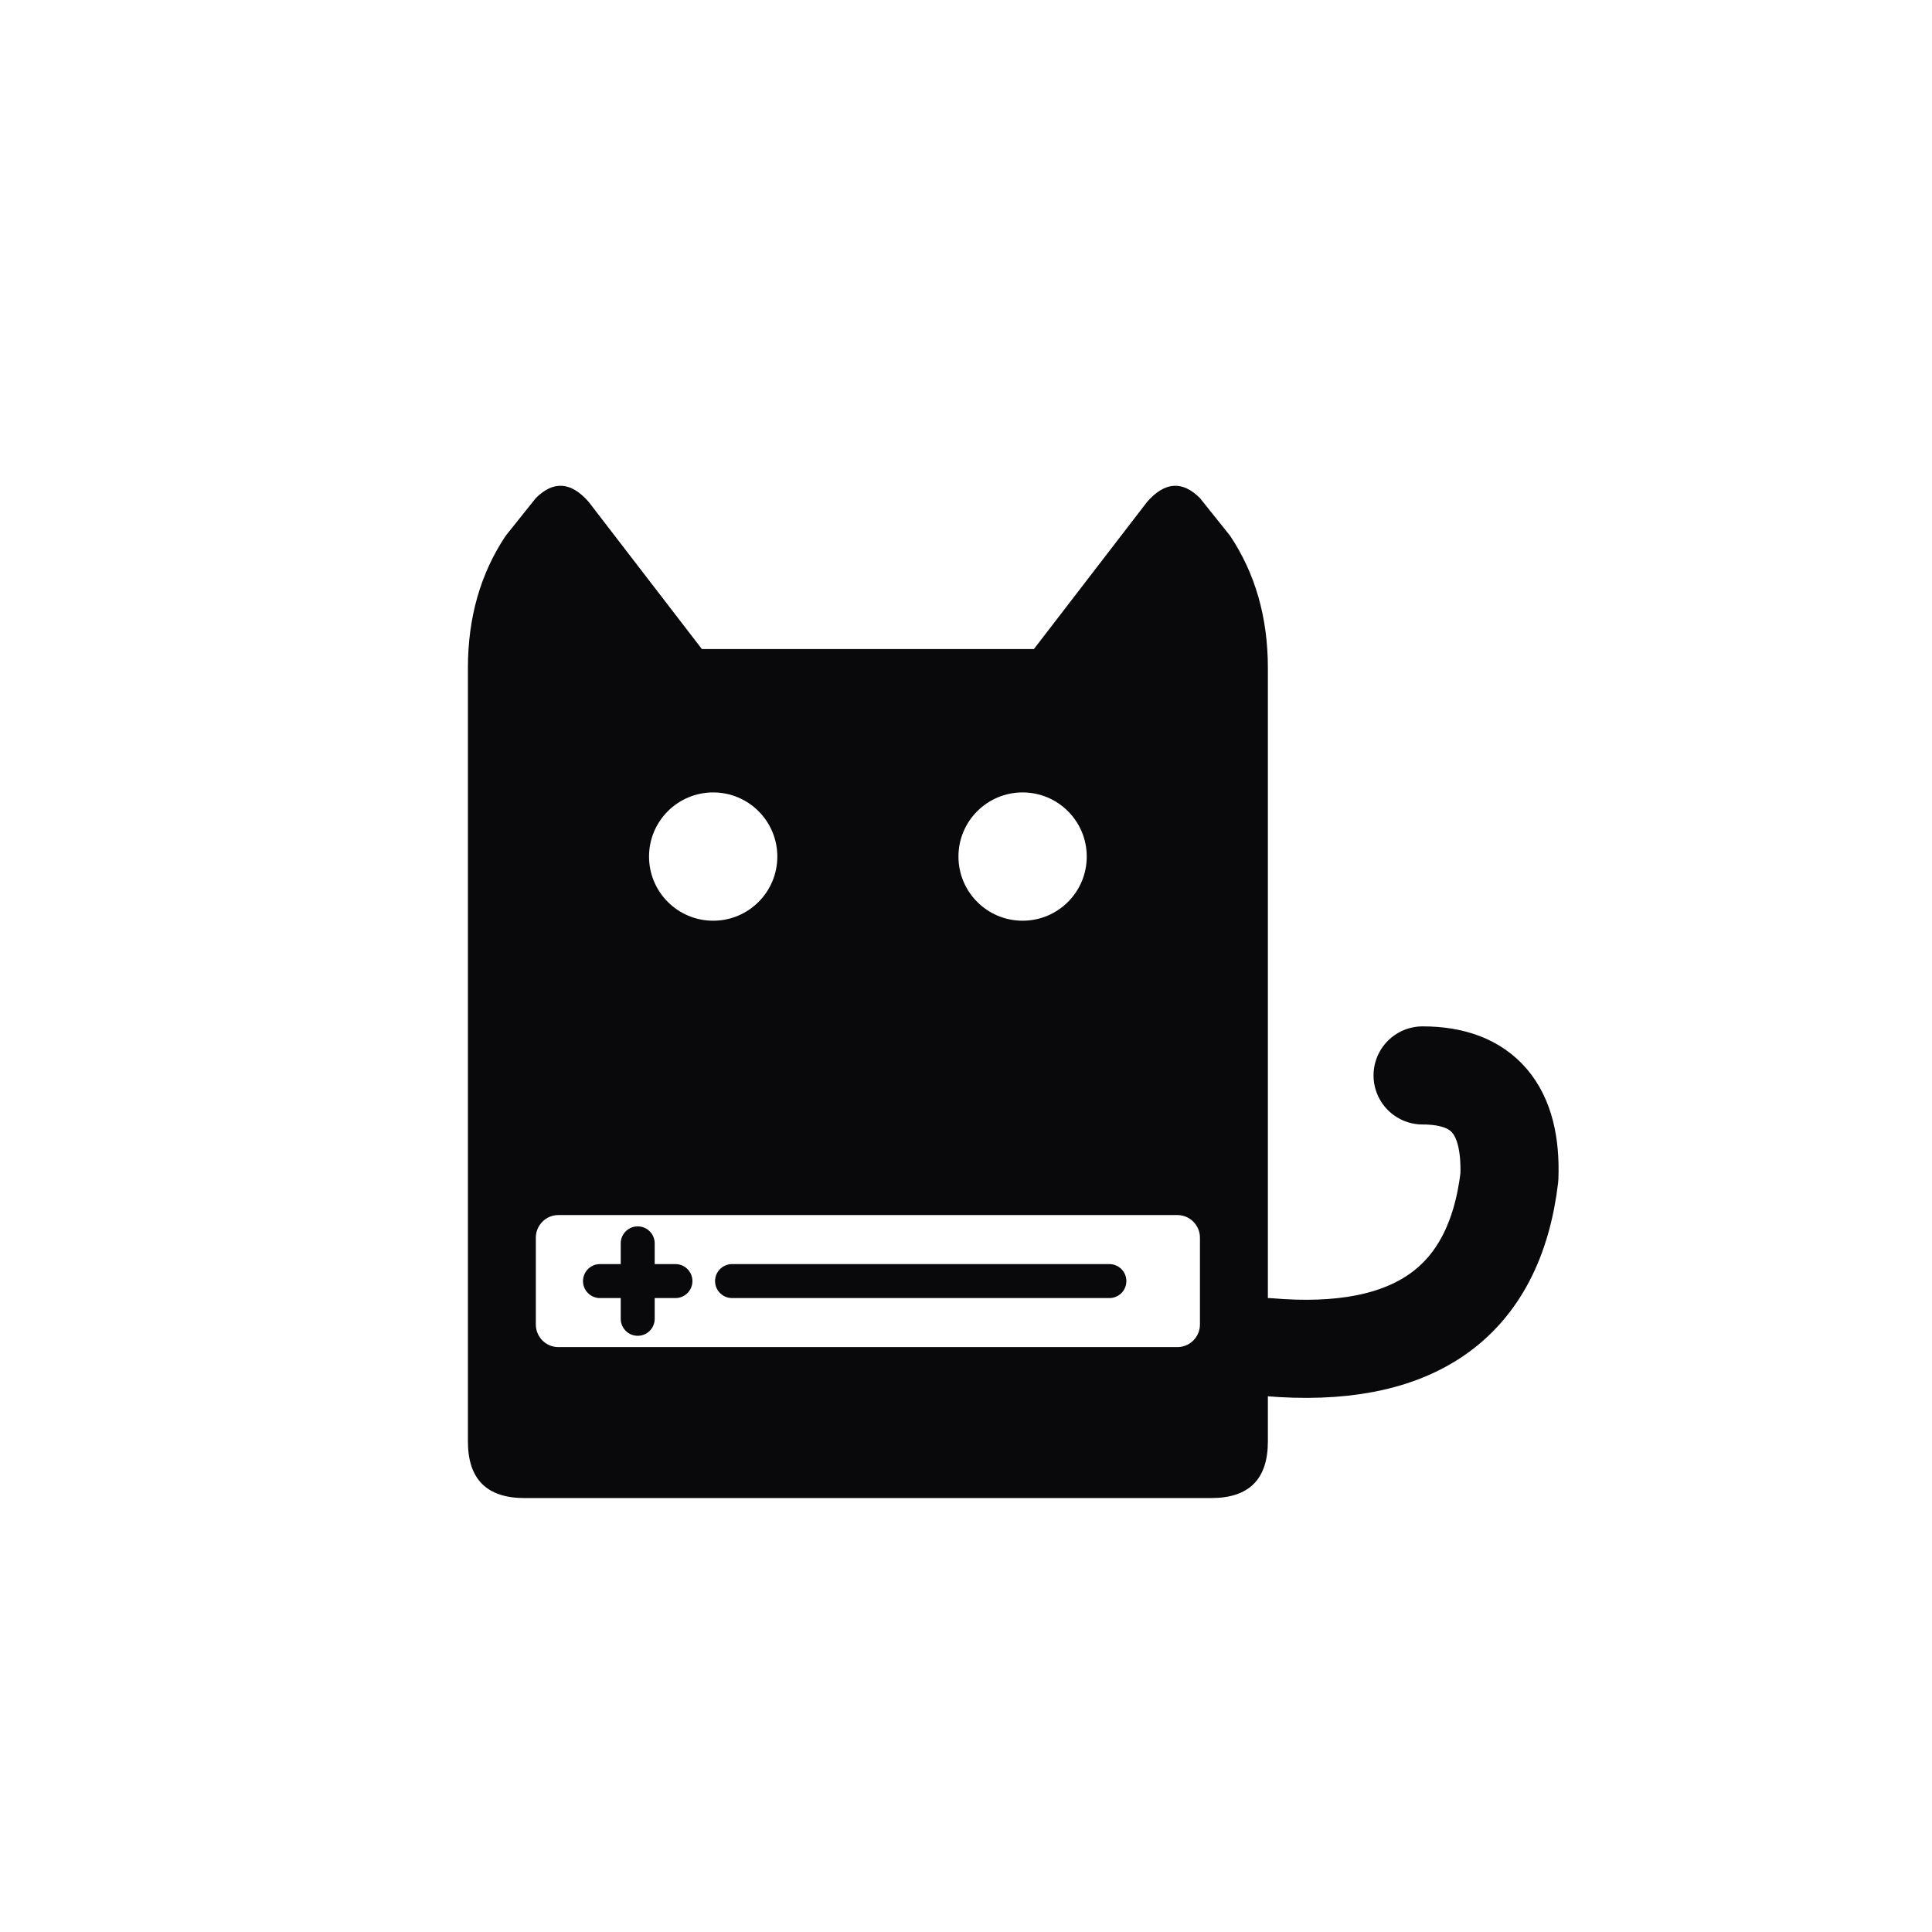
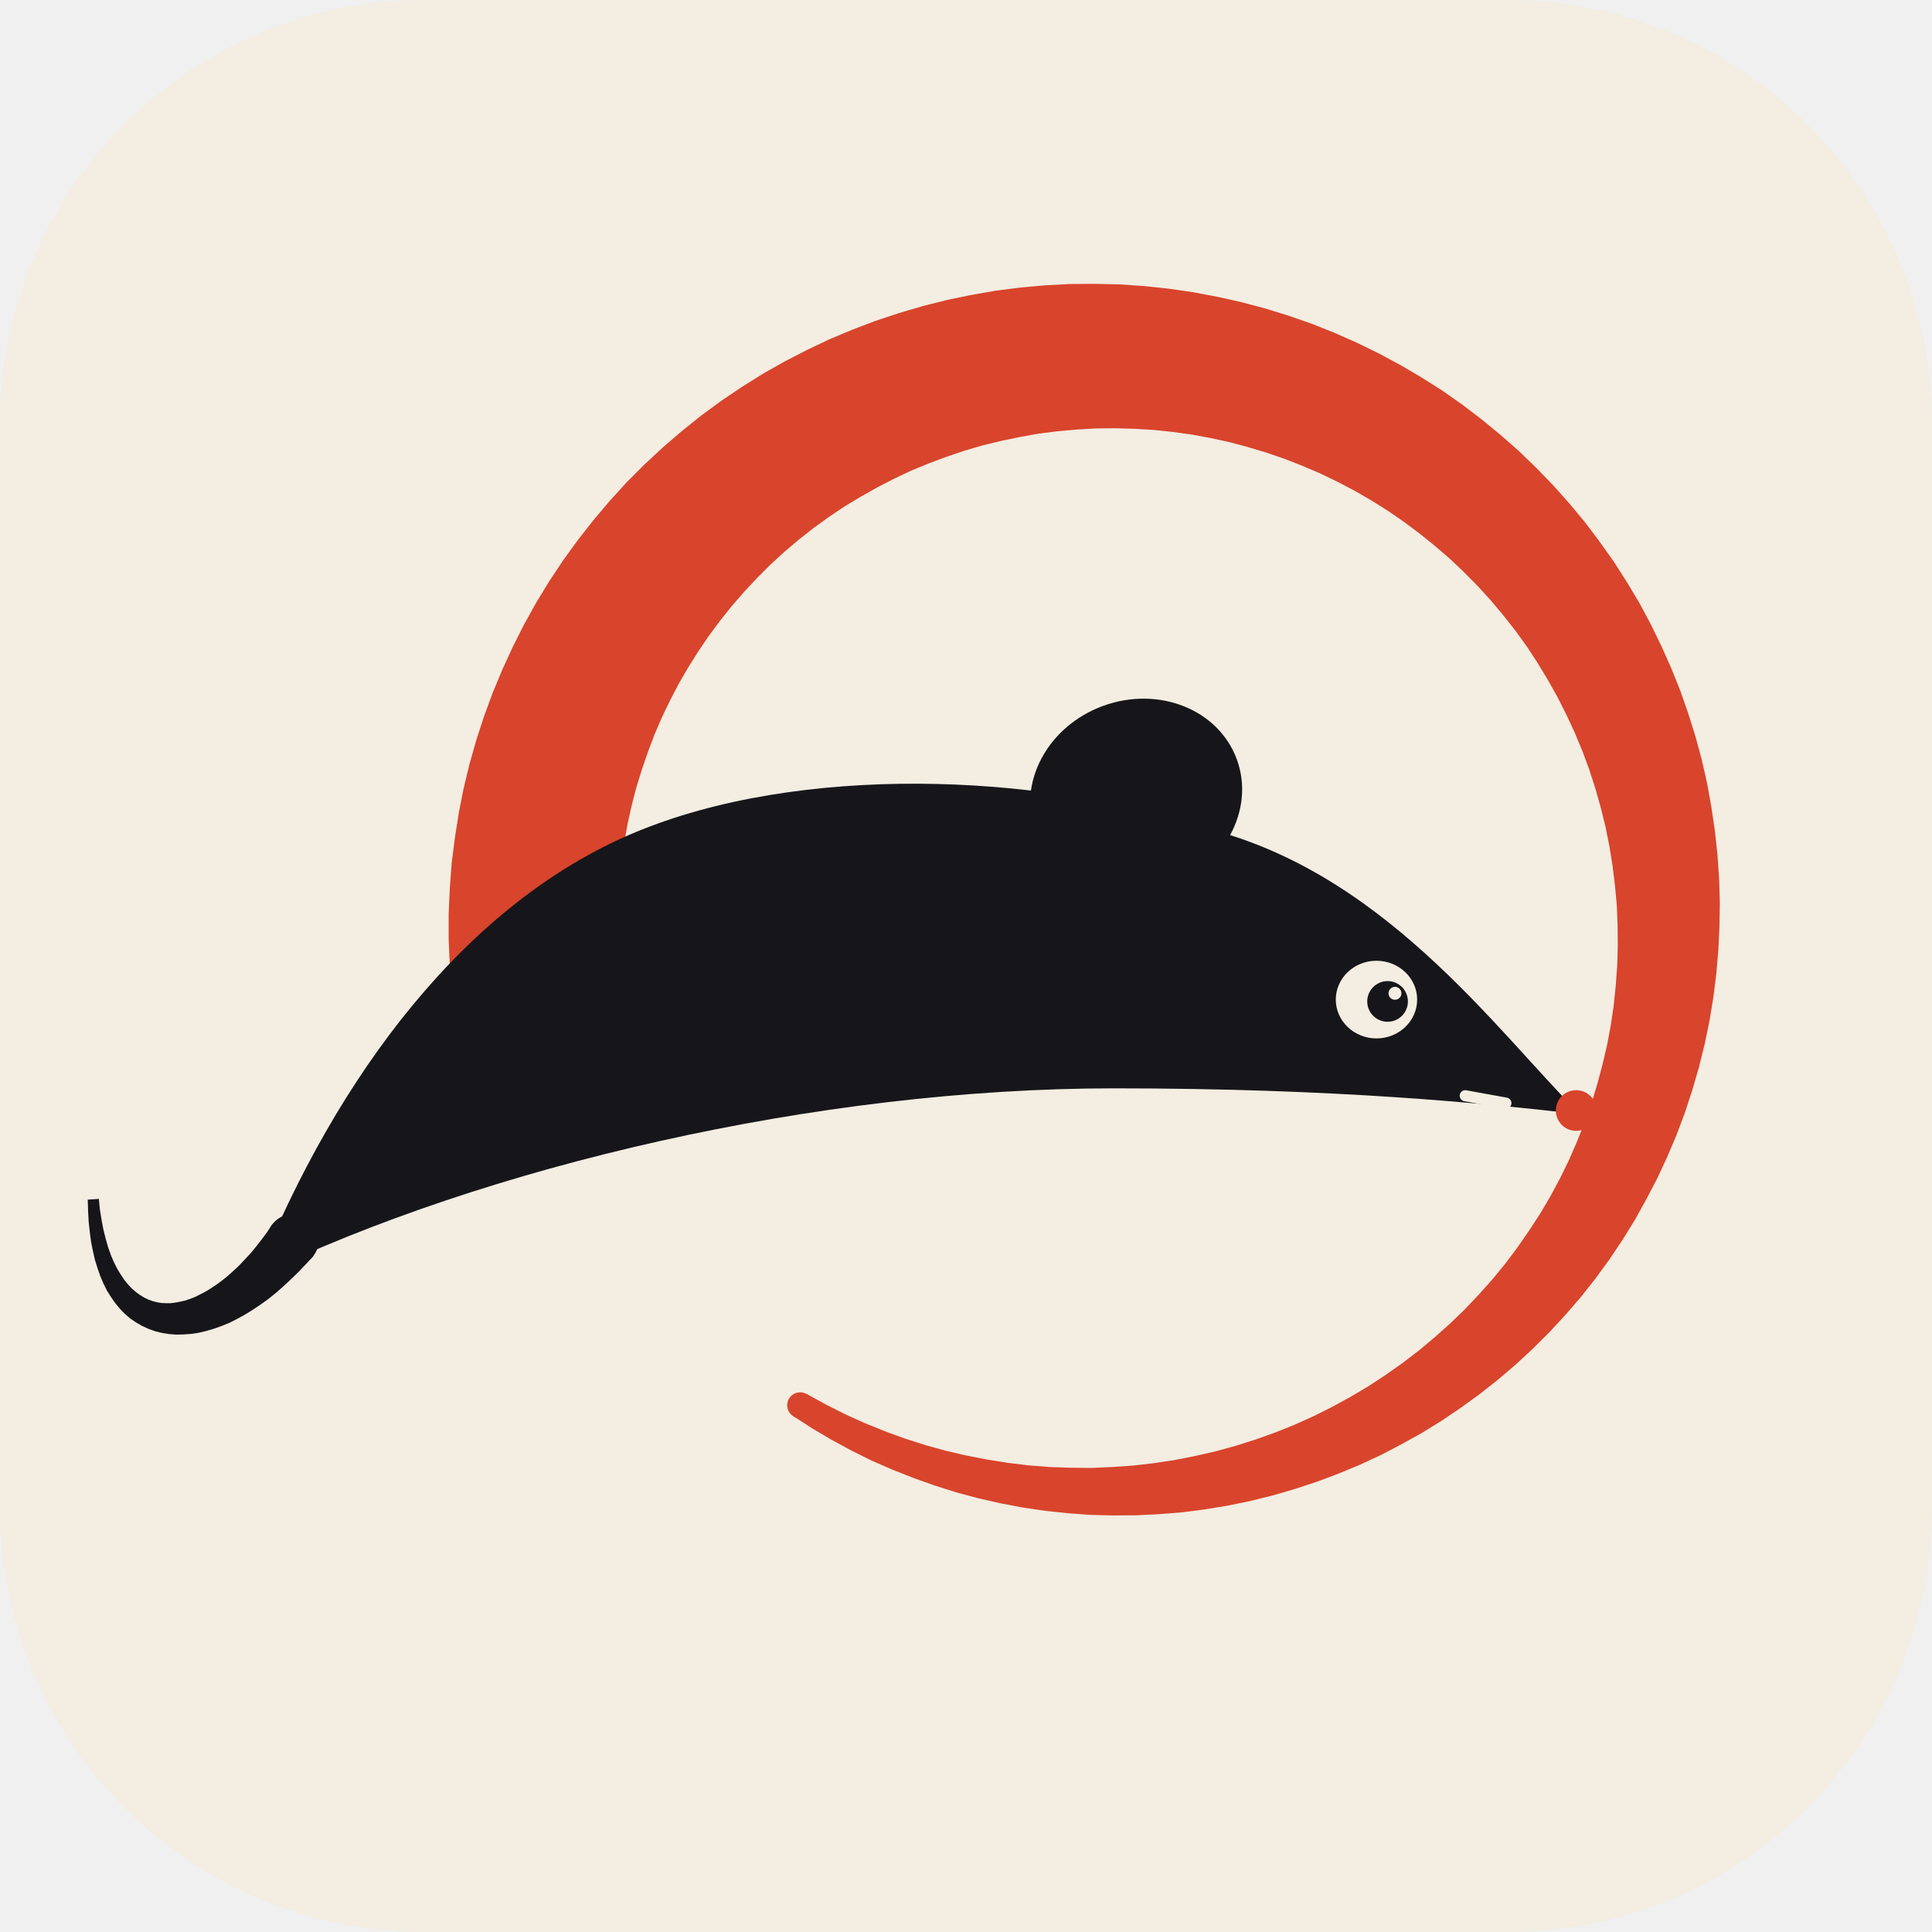
<svg xmlns="http://www.w3.org/2000/svg" viewBox="0 0 1024 1024">
-   <rect width="1024" height="1024" fill="#FFFFFF" />
-   <g transform="translate(-52 14)">
-     <path d="M330 780 Q300 780 300 750 V340 Q300 300 320 270 L336 250 Q350 236 364 252 L424 330 H600 L660 252 Q674 236 688 250 L704 270 Q724 300 724 340 V750 Q724 780 694 780 Z" fill="#09090B" />
-     <circle cx="430" cy="440" r="34" fill="#FFFFFF" />
-     <circle cx="594" cy="440" r="34" fill="#FFFFFF" />
-     <path d="M724 700 Q840 710 852 610 Q854 556 806 556" fill="none" stroke="#09090B" stroke-width="52" stroke-linecap="round" stroke-linejoin="round" />
-     <rect x="336" y="630" width="352" height="70" rx="12" fill="#FFFFFF" />
-     <path d="M370 665 L410 665 M390 645 L390 685 M440 665 L640 665" fill="none" stroke="#09090B" stroke-width="18" stroke-linecap="round" />
+   <rect width="1024" height="1024" rx="225" fill="#F3EDE2" />
+   <g transform="translate(512 520) scale(0.98) translate(-560 -490)">
+     <path d="M283.4 508.1 L281.8 494.6 L280.8 481.0 L280.2 467.4 L280.2 453.7 L280.8 440.1 L281.8 426.5 L283.5 413.0 L285.6 399.5 L288.2 386.2 L291.4 372.9 L295.1 359.8 L299.3 346.9 L304.0 334.1 L309.2 321.6 L314.9 309.2 L321.0 297.1 L327.6 285.2 L334.7 273.6 L342.2 262.3 L350.2 251.3 L358.5 240.7 L367.3 230.3 L376.4 220.3 L386.0 210.7 L395.9 201.5 L406.1 192.7 L416.7 184.2 L427.6 176.2 L438.7 168.7 L450.2 161.5 L461.9 154.9 L473.9 148.7 L486.1 142.9 L498.5 137.7 L511.1 132.9 L523.8 128.7 L536.7 124.9 L549.8 121.6 L562.9 118.9 L576.1 116.6 L589.4 114.9 L602.8 113.7 L616.2 113.0 L629.5 112.9 L642.9 113.2 L656.3 114.1 L669.5 115.5 L682.7 117.4 L695.9 119.9 L708.9 122.8 L721.7 126.2 L734.4 130.1 L747.0 134.5 L759.3 139.4 L771.5 144.8 L783.4 150.6 L795.1 156.9 L806.5 163.6 L817.7 170.7 L828.5 178.3 L839.0 186.3 L849.2 194.7 L859.1 203.4 L868.6 212.6 L877.8 222.1 L886.5 231.9 L894.9 242.0 L902.8 252.5 L910.4 263.2 L917.5 274.3 L924.2 285.5 L930.4 297.1 L936.1 308.8 L941.4 320.7 L946.3 332.9 L950.6 345.2 L954.5 357.6 L957.9 370.2 L960.8 382.9 L963.1 395.7 L965.0 408.5 L966.4 421.4 L967.3 434.4 L967.7 447.3 L967.5 460.3 L966.9 473.2 L965.8 486.0 L964.2 498.8 L962.1 511.5 L959.5 524.1 L956.4 536.6 L952.8 549.0 L948.8 561.2 L944.3 573.2 L939.3 585.0 L933.9 596.6 L928.0 607.9 L921.8 619.1 L915.1 629.9 L908.0 640.5 L900.5 650.8 L892.6 660.8 L884.3 670.4 L875.7 679.7 L866.7 688.7 L857.4 697.3 L847.8 705.5 L837.9 713.3 L827.7 720.7 L817.2 727.8 L806.5 734.4 L795.5 740.5 L784.4 746.3 L773.0 751.6 L761.4 756.4 L749.7 760.8 L737.8 764.7 L725.8 768.2 L713.7 771.2 L701.5 773.7 L689.3 775.7 L676.9 777.3 L664.6 778.3 L652.2 778.9 L639.8 779.0 L627.4 778.7 L615.1 777.8 L602.8 776.5 L590.6 774.7 L578.5 772.4 L566.6 769.7 L554.7 766.5 L543.0 762.8 L531.5 758.7 L520.1 754.2 L508.9 749.3 L498.0 743.9 L487.3 738.1 L476.8 731.9 L466.6 725.3 L474.0 713.4 L484.2 719.0 L494.5 724.2 L505.1 729.0 L515.7 733.3 L526.6 737.3 L537.5 740.8 L548.6 743.9 L559.8 746.5 L571.0 748.7 L582.3 750.5 L593.7 751.9 L605.1 752.8 L616.5 753.2 L627.9 753.3 L639.2 752.8 L650.6 752.0 L661.8 750.7 L673.0 749.0 L684.1 746.8 L695.1 744.3 L706.0 741.3 L716.7 737.9 L727.3 734.1 L737.8 729.9 L748.0 725.3 L758.0 720.3 L767.9 714.9 L777.5 709.2 L786.8 703.1 L795.9 696.7 L804.8 689.9 L813.3 682.8 L821.6 675.4 L829.6 667.7 L837.2 659.7 L844.6 651.4 L851.6 642.9 L858.2 634.1 L864.5 625.0 L870.5 615.8 L876.1 606.3 L881.3 596.6 L886.1 586.8 L890.5 576.7 L894.5 566.6 L898.2 556.3 L901.4 545.8 L904.2 535.3 L906.7 524.7 L908.7 514.0 L910.3 503.3 L911.4 492.5 L912.2 481.7 L912.5 470.9 L912.4 460.0 L912.0 449.3 L911.0 438.5 L909.7 427.8 L908.0 417.2 L905.9 406.7 L903.3 396.2 L900.4 385.9 L897.1 375.7 L893.4 365.7 L889.3 355.8 L884.8 346.1 L880.0 336.6 L874.8 327.3 L869.3 318.2 L863.5 309.3 L857.3 300.7 L850.7 292.3 L843.9 284.2 L836.8 276.4 L829.4 268.9 L821.7 261.6 L813.7 254.7 L805.5 248.1 L797.1 241.8 L788.4 235.8 L779.5 230.2 L770.5 225.0 L761.2 220.1 L751.7 215.5 L742.1 211.4 L732.4 207.6 L722.5 204.2 L712.5 201.2 L702.4 198.5 L692.3 196.3 L682.0 194.4 L671.7 193.0 L661.4 191.9 L651.1 191.3 L640.7 191.0 L630.3 191.1 L620.0 191.7 L609.7 192.6 L599.4 193.9 L589.3 195.7 L579.2 197.8 L569.2 200.2 L559.3 203.1 L549.5 206.4 L539.9 210.0 L530.4 213.9 L521.1 218.3 L512.0 223.0 L503.1 228.0 L494.3 233.3 L485.8 239.0 L477.5 245.0 L469.5 251.3 L461.7 257.9 L454.2 264.8 L447.0 272.0 L440.0 279.5 L433.3 287.2 L427.0 295.1 L420.9 303.3 L415.2 311.7 L409.8 320.3 L404.7 329.1 L400.0 338.1 L395.6 347.2 L391.6 356.5 L388.0 366.0 L384.7 375.6 L381.7 385.3 L379.2 395.0 L377.0 404.9 L375.2 414.9 L373.8 424.9 L372.8 434.9 L372.1 445.0 L371.8 455.1 L372.0 465.2 L372.4 475.3 L373.3 485.3 L374.5 495.3 Z" fill="#D9442C" />
+     <path d="M283.0 501.7 a46 46 0 1 0 92 0 a46 46 0 1 0 -92 0" fill="#D9442C" />
+     <path d="M463.3 719.4 a7 7 0 1 0 14 0 a7 7 0 1 0 -14 0" fill="#D9442C" />
+     <path d="M184.9 621.4 L182.0 625.8 L179.0 629.8 L176.0 633.7 L173.0 637.3 L169.9 640.6 L166.9 643.8 L163.8 646.7 L160.8 649.4 L157.7 651.9 L154.7 654.1 L151.7 656.1 L148.8 657.9 L145.9 659.4 L143.1 660.8 L140.3 661.9 L137.6 662.8 L134.9 663.4 L132.3 663.9 L129.8 664.2 L127.3 664.2 L124.9 664.1 L122.5 663.7 L120.2 663.1 L117.9 662.3 L115.6 661.2 L113.3 659.8 L111.1 658.2 L108.9 656.3 L106.8 654.1 L104.7 651.5 L102.8 648.6 L100.9 645.5 L99.1 641.9 L97.5 638.1 L96.0 633.9 L94.7 629.3 L93.5 624.5 L92.5 619.3 L91.6 613.7 L91.0 607.8 L85.0 608.2 L85.2 614.3 L85.5 620.1 L86.1 625.7 L86.8 631.0 L87.8 636.0 L88.9 640.8 L90.3 645.3 L91.8 649.6 L93.5 653.6 L95.4 657.4 L97.6 660.9 L99.9 664.2 L102.4 667.2 L105.1 670.0 L108.0 672.5 L111.1 674.6 L114.4 676.5 L117.9 678.1 L121.5 679.4 L125.2 680.3 L129.0 680.9 L132.9 681.2 L136.9 681.1 L141.0 680.8 L145.0 680.2 L149.2 679.2 L153.3 678.0 L157.5 676.5 L161.7 674.8 L165.8 672.7 L170.0 670.4 L174.2 667.8 L178.4 665.0 L182.6 662.0 L186.7 658.7 L190.8 655.1 L194.9 651.3 L199.0 647.3 L203.1 643.0 L207.1 638.6 Z" fill="#16161A" />
+     <path d="M182.0 630.0 a14 14 0 1 0 28 0 a14 14 0 1 0 -28 0" fill="#16161A" />
+     <path d="M892 562 C846 516 784 428 684 406 C600 378 470 372 380 410 C290 448 220 540 176 650 C300 590 480 548 640 548 C760 548 840 556 892 562 Z" fill="#16161A" />
+     <ellipse cx="652" cy="390" rx="58" ry="52" fill="#16161A" transform="rotate(-20 652 390)" />
+     <ellipse cx="782" cy="500" rx="22" ry="21" fill="#F3EDE2" />
+     <circle cx="788" cy="501" r="11" fill="#16161A" />
+     <circle cx="792" cy="496.6" r="3.5" fill="#F3EDE2" />
+     <path d="M830 552 L852 556" fill="none" stroke="#F3EDE2" stroke-width="6" stroke-linecap="round" />
+     <circle cx="890" cy="560" r="11" fill="#D9442C" />
  </g>
</svg>
